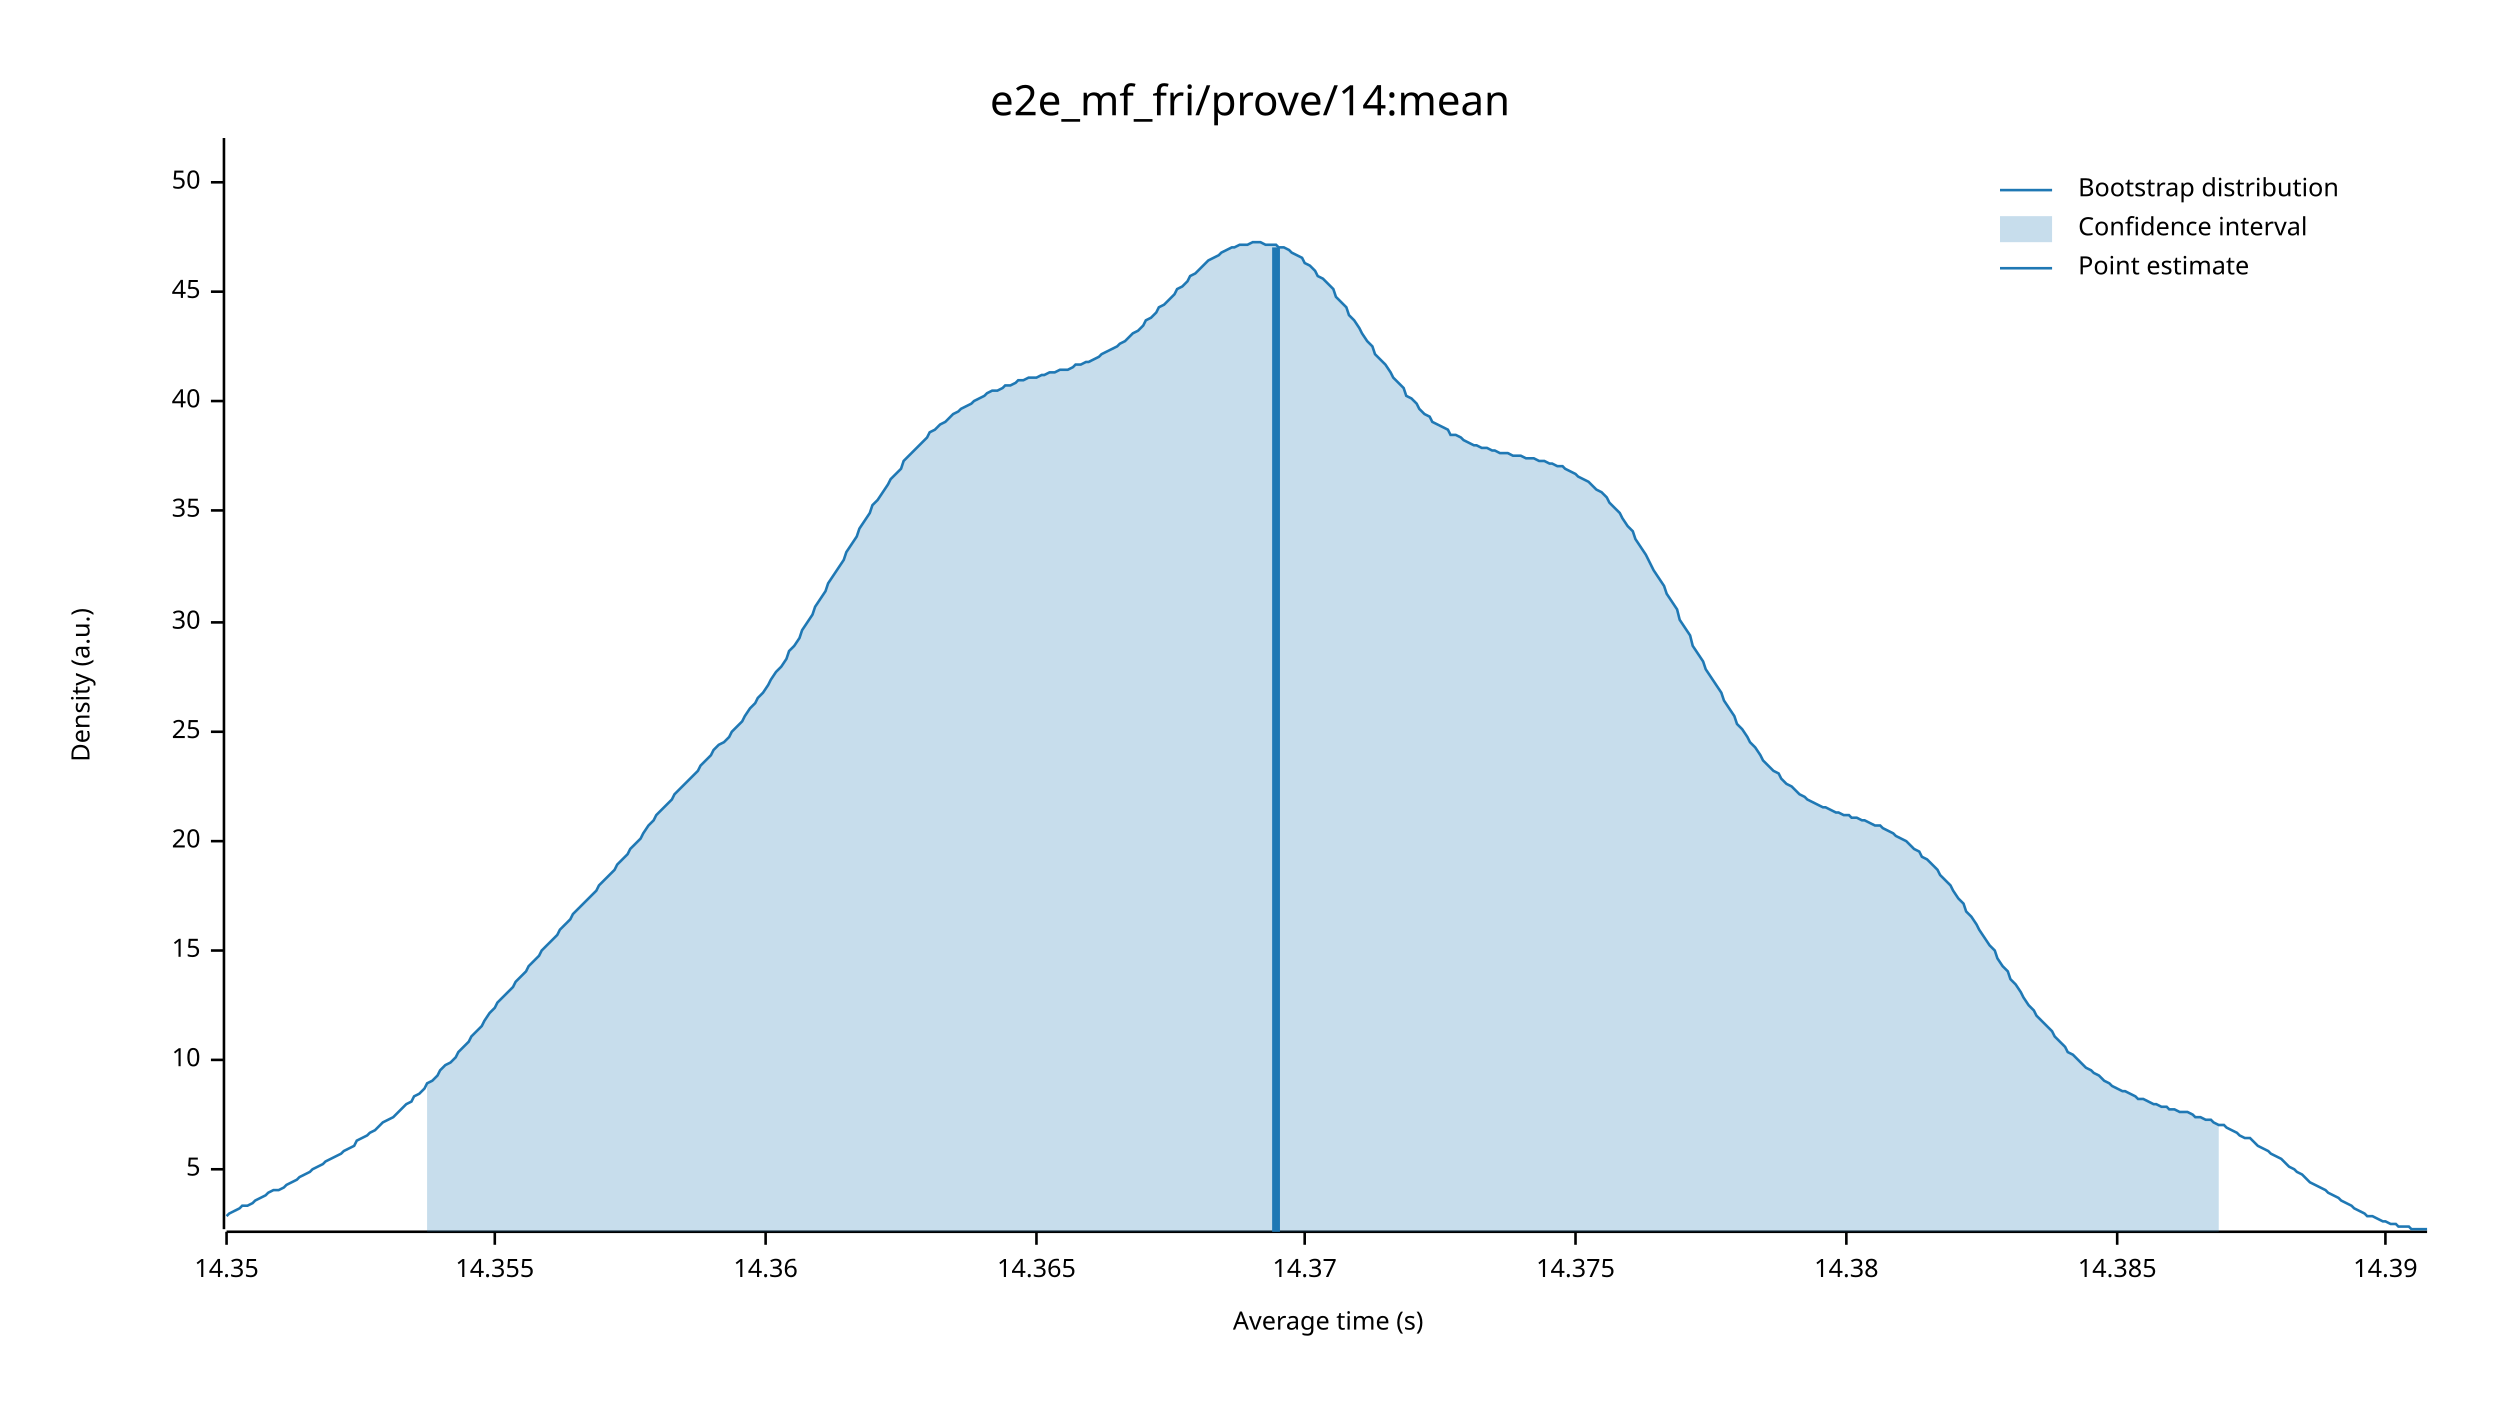
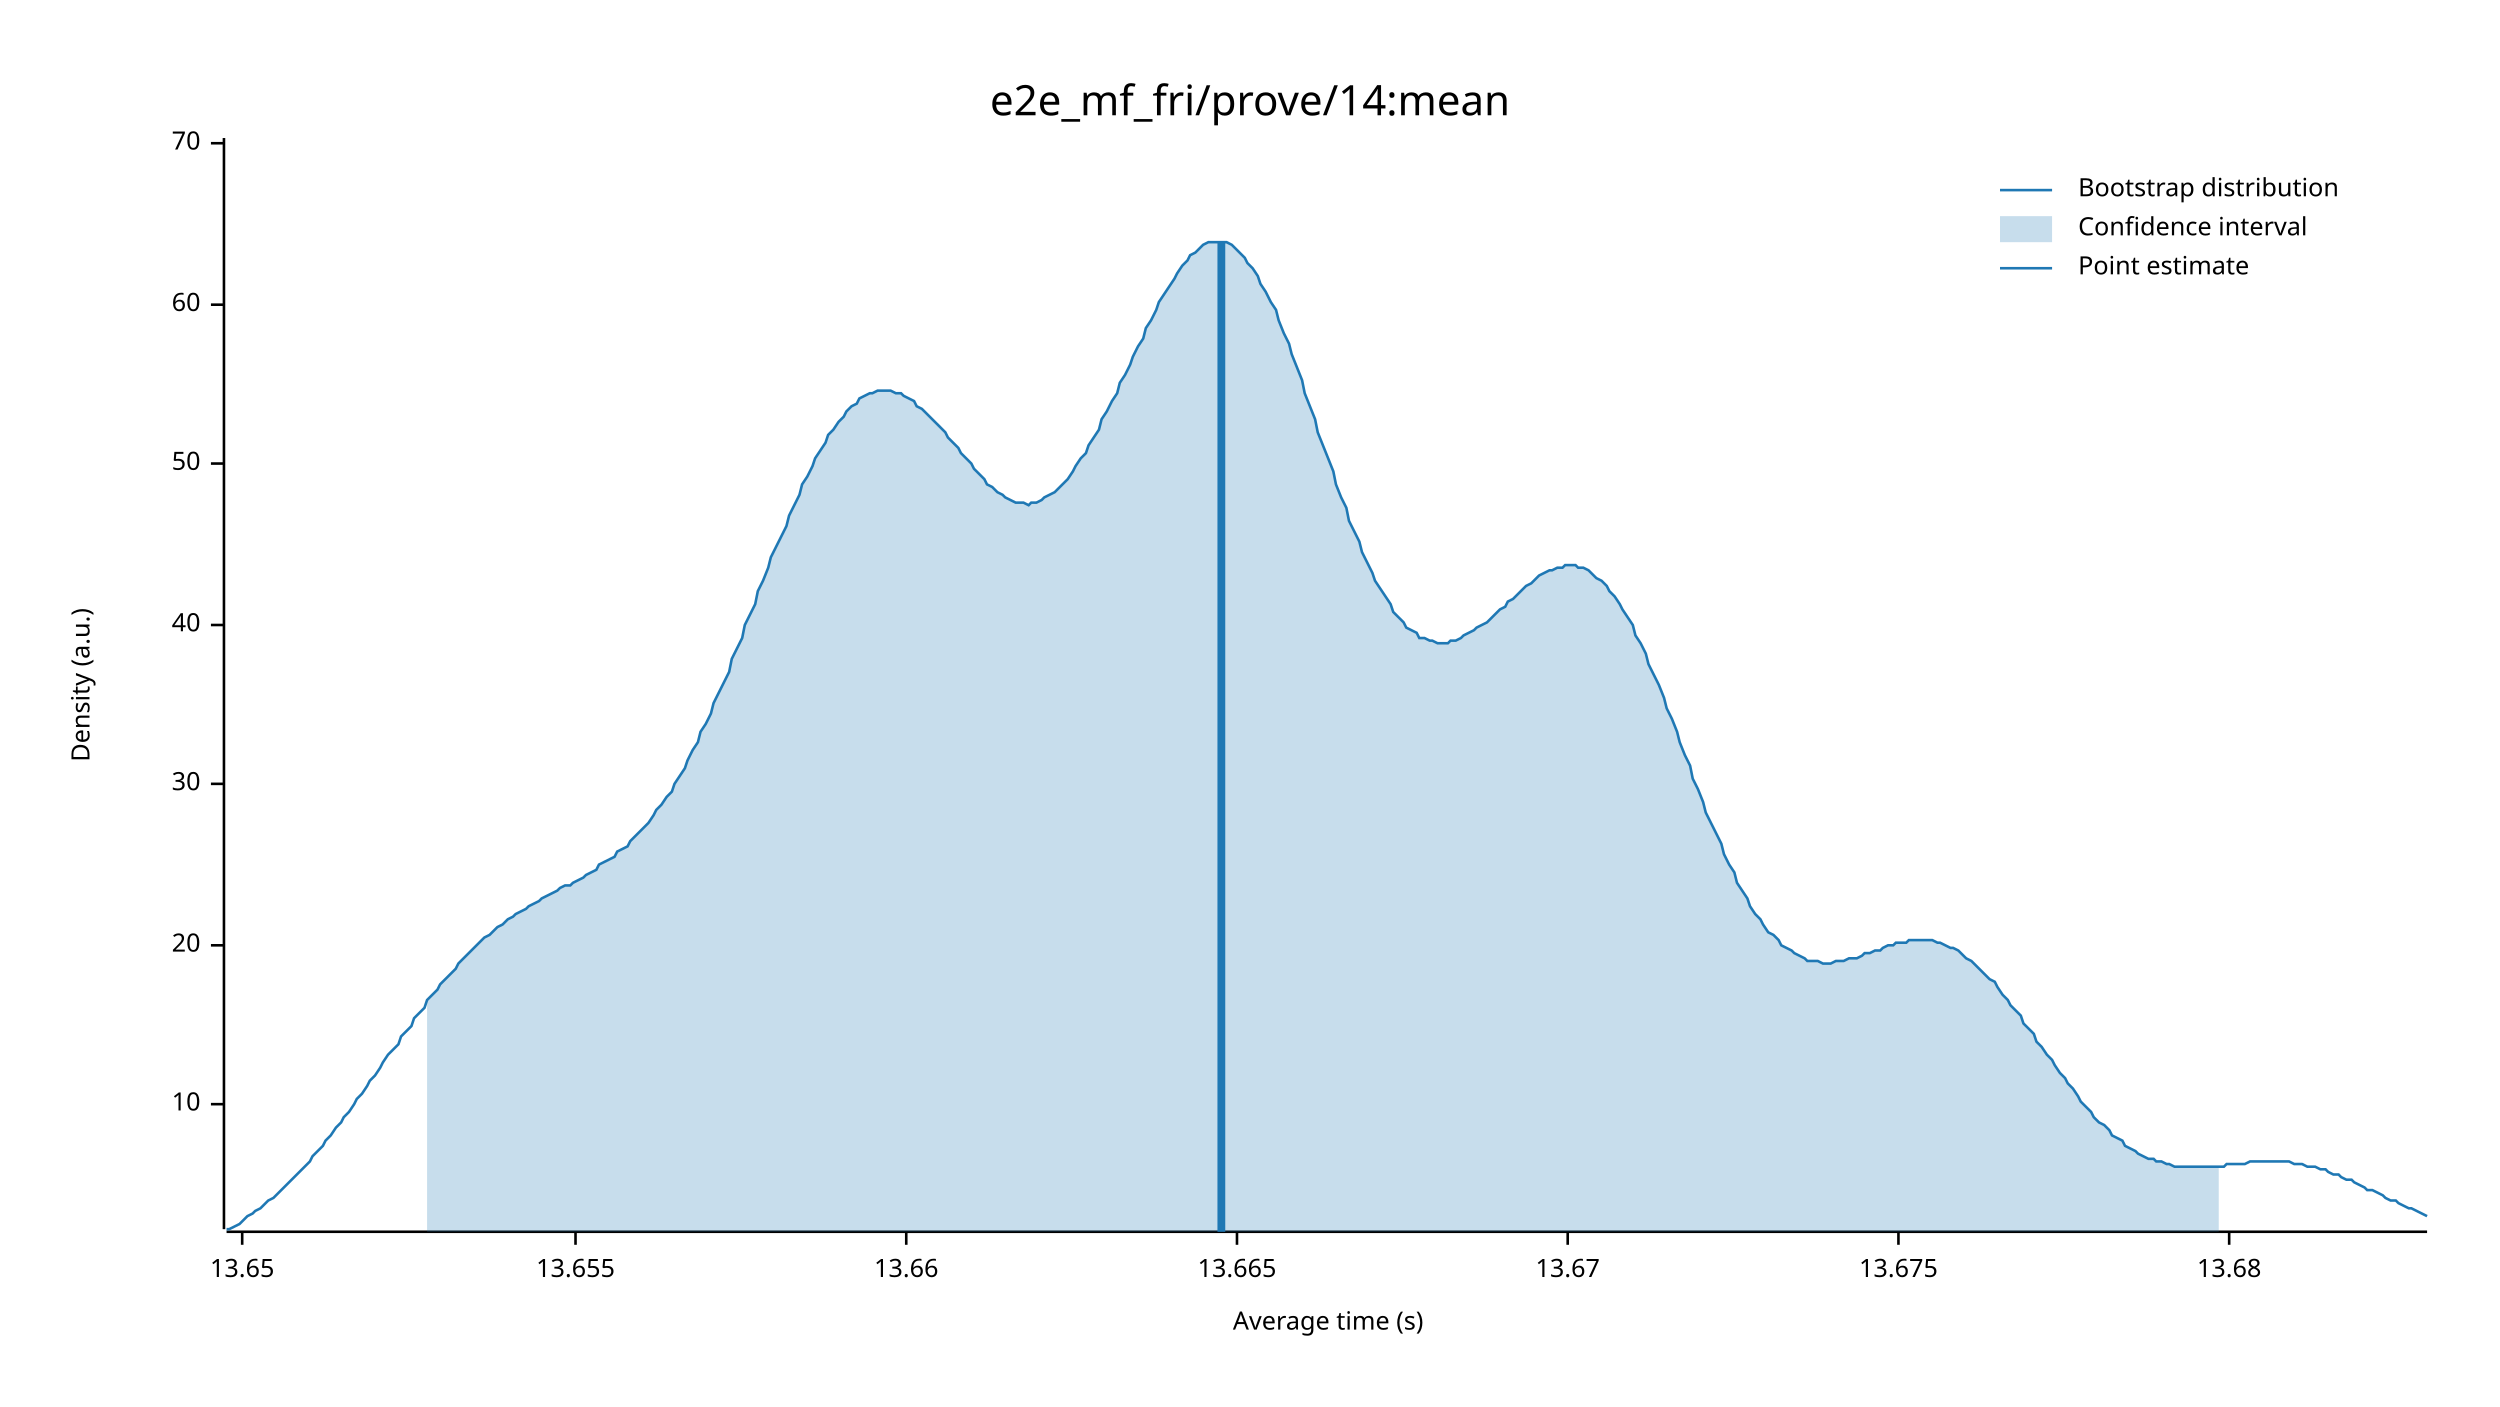
<svg xmlns="http://www.w3.org/2000/svg" width="960" height="540" viewBox="0 0 960 540">
  <text x="480" y="32" dy="0.76em" text-anchor="middle" font-family="sans-serif" font-size="16.129" opacity="1" fill="#000000">
e2e_mf_fri/prove/14:mean
</text>
  <text x="27" y="263" dy="0.76em" text-anchor="middle" font-family="sans-serif" font-size="9.677" opacity="1" fill="#000000" transform="rotate(270, 27, 263)">
Density (a.u.)
</text>
  <text x="510" y="513" dy="-0.5ex" text-anchor="middle" font-family="sans-serif" font-size="9.677" opacity="1" fill="#000000">
Average time (s)
</text>
  <polyline fill="none" opacity="1" stroke="#000000" stroke-width="1" points="86,53 86,472 " />
-   <text x="77" y="449" dy="0.5ex" text-anchor="end" font-family="sans-serif" font-size="9.677" opacity="1" fill="#000000">
- 5
- </text>
-   <polyline fill="none" opacity="1" stroke="#000000" stroke-width="1" points="81,449 86,449 " />
-   <text x="77" y="407" dy="0.5ex" text-anchor="end" font-family="sans-serif" font-size="9.677" opacity="1" fill="#000000">
+   <text x="77" y="424" dy="0.5ex" text-anchor="end" font-family="sans-serif" font-size="9.677" opacity="1" fill="#000000">
10
</text>
-   <polyline fill="none" opacity="1" stroke="#000000" stroke-width="1" points="81,407 86,407 " />
-   <text x="77" y="365" dy="0.5ex" text-anchor="end" font-family="sans-serif" font-size="9.677" opacity="1" fill="#000000">
- 15
- </text>
-   <polyline fill="none" opacity="1" stroke="#000000" stroke-width="1" points="81,365 86,365 " />
-   <text x="77" y="323" dy="0.5ex" text-anchor="end" font-family="sans-serif" font-size="9.677" opacity="1" fill="#000000">
+   <polyline fill="none" opacity="1" stroke="#000000" stroke-width="1" points="81,424 86,424 " />
+   <text x="77" y="363" dy="0.5ex" text-anchor="end" font-family="sans-serif" font-size="9.677" opacity="1" fill="#000000">
20
</text>
-   <polyline fill="none" opacity="1" stroke="#000000" stroke-width="1" points="81,323 86,323 " />
-   <text x="77" y="281" dy="0.5ex" text-anchor="end" font-family="sans-serif" font-size="9.677" opacity="1" fill="#000000">
- 25
- </text>
-   <polyline fill="none" opacity="1" stroke="#000000" stroke-width="1" points="81,281 86,281 " />
-   <text x="77" y="239" dy="0.5ex" text-anchor="end" font-family="sans-serif" font-size="9.677" opacity="1" fill="#000000">
+   <polyline fill="none" opacity="1" stroke="#000000" stroke-width="1" points="81,363 86,363 " />
+   <text x="77" y="301" dy="0.5ex" text-anchor="end" font-family="sans-serif" font-size="9.677" opacity="1" fill="#000000">
30
</text>
-   <polyline fill="none" opacity="1" stroke="#000000" stroke-width="1" points="81,239 86,239 " />
-   <text x="77" y="196" dy="0.5ex" text-anchor="end" font-family="sans-serif" font-size="9.677" opacity="1" fill="#000000">
- 35
- </text>
-   <polyline fill="none" opacity="1" stroke="#000000" stroke-width="1" points="81,196 86,196 " />
-   <text x="77" y="154" dy="0.5ex" text-anchor="end" font-family="sans-serif" font-size="9.677" opacity="1" fill="#000000">
+   <polyline fill="none" opacity="1" stroke="#000000" stroke-width="1" points="81,301 86,301 " />
+   <text x="77" y="240" dy="0.5ex" text-anchor="end" font-family="sans-serif" font-size="9.677" opacity="1" fill="#000000">
40
</text>
-   <polyline fill="none" opacity="1" stroke="#000000" stroke-width="1" points="81,154 86,154 " />
-   <text x="77" y="112" dy="0.5ex" text-anchor="end" font-family="sans-serif" font-size="9.677" opacity="1" fill="#000000">
- 45
- </text>
-   <polyline fill="none" opacity="1" stroke="#000000" stroke-width="1" points="81,112 86,112 " />
-   <text x="77" y="70" dy="0.5ex" text-anchor="end" font-family="sans-serif" font-size="9.677" opacity="1" fill="#000000">
+   <polyline fill="none" opacity="1" stroke="#000000" stroke-width="1" points="81,240 86,240 " />
+   <text x="77" y="178" dy="0.5ex" text-anchor="end" font-family="sans-serif" font-size="9.677" opacity="1" fill="#000000">
50
</text>
-   <polyline fill="none" opacity="1" stroke="#000000" stroke-width="1" points="81,70 86,70 " />
+   <polyline fill="none" opacity="1" stroke="#000000" stroke-width="1" points="81,178 86,178 " />
+   <text x="77" y="117" dy="0.5ex" text-anchor="end" font-family="sans-serif" font-size="9.677" opacity="1" fill="#000000">
+ 60
+ </text>
+   <polyline fill="none" opacity="1" stroke="#000000" stroke-width="1" points="81,117 86,117 " />
+   <text x="77" y="55" dy="0.5ex" text-anchor="end" font-family="sans-serif" font-size="9.677" opacity="1" fill="#000000">
+ 70
+ </text>
+   <polyline fill="none" opacity="1" stroke="#000000" stroke-width="1" points="81,55 86,55 " />
  <polyline fill="none" opacity="1" stroke="#000000" stroke-width="1" points="87,473 932,473 " />
-   <text x="87" y="483" dy="0.76em" text-anchor="middle" font-family="sans-serif" font-size="9.677" opacity="1" fill="#000000">
- 14.35
+   <text x="93" y="483" dy="0.76em" text-anchor="middle" font-family="sans-serif" font-size="9.677" opacity="1" fill="#000000">
+ 13.65
</text>
-   <polyline fill="none" opacity="1" stroke="#000000" stroke-width="1" points="87,473 87,478 " />
-   <text x="190" y="483" dy="0.76em" text-anchor="middle" font-family="sans-serif" font-size="9.677" opacity="1" fill="#000000">
- 14.355
+   <polyline fill="none" opacity="1" stroke="#000000" stroke-width="1" points="93,473 93,478 " />
+   <text x="221" y="483" dy="0.76em" text-anchor="middle" font-family="sans-serif" font-size="9.677" opacity="1" fill="#000000">
+ 13.655
</text>
-   <polyline fill="none" opacity="1" stroke="#000000" stroke-width="1" points="190,473 190,478 " />
-   <text x="294" y="483" dy="0.76em" text-anchor="middle" font-family="sans-serif" font-size="9.677" opacity="1" fill="#000000">
- 14.36
+   <polyline fill="none" opacity="1" stroke="#000000" stroke-width="1" points="221,473 221,478 " />
+   <text x="348" y="483" dy="0.76em" text-anchor="middle" font-family="sans-serif" font-size="9.677" opacity="1" fill="#000000">
+ 13.66
</text>
-   <polyline fill="none" opacity="1" stroke="#000000" stroke-width="1" points="294,473 294,478 " />
-   <text x="398" y="483" dy="0.76em" text-anchor="middle" font-family="sans-serif" font-size="9.677" opacity="1" fill="#000000">
- 14.365
+   <polyline fill="none" opacity="1" stroke="#000000" stroke-width="1" points="348,473 348,478 " />
+   <text x="475" y="483" dy="0.76em" text-anchor="middle" font-family="sans-serif" font-size="9.677" opacity="1" fill="#000000">
+ 13.665
</text>
-   <polyline fill="none" opacity="1" stroke="#000000" stroke-width="1" points="398,473 398,478 " />
-   <text x="501" y="483" dy="0.76em" text-anchor="middle" font-family="sans-serif" font-size="9.677" opacity="1" fill="#000000">
- 14.37
+   <polyline fill="none" opacity="1" stroke="#000000" stroke-width="1" points="475,473 475,478 " />
+   <text x="602" y="483" dy="0.76em" text-anchor="middle" font-family="sans-serif" font-size="9.677" opacity="1" fill="#000000">
+ 13.67
</text>
-   <polyline fill="none" opacity="1" stroke="#000000" stroke-width="1" points="501,473 501,478 " />
-   <text x="605" y="483" dy="0.76em" text-anchor="middle" font-family="sans-serif" font-size="9.677" opacity="1" fill="#000000">
- 14.375
+   <polyline fill="none" opacity="1" stroke="#000000" stroke-width="1" points="602,473 602,478 " />
+   <text x="729" y="483" dy="0.76em" text-anchor="middle" font-family="sans-serif" font-size="9.677" opacity="1" fill="#000000">
+ 13.675
</text>
-   <polyline fill="none" opacity="1" stroke="#000000" stroke-width="1" points="605,473 605,478 " />
-   <text x="709" y="483" dy="0.76em" text-anchor="middle" font-family="sans-serif" font-size="9.677" opacity="1" fill="#000000">
- 14.38
+   <polyline fill="none" opacity="1" stroke="#000000" stroke-width="1" points="729,473 729,478 " />
+   <text x="856" y="483" dy="0.76em" text-anchor="middle" font-family="sans-serif" font-size="9.677" opacity="1" fill="#000000">
+ 13.68
</text>
-   <polyline fill="none" opacity="1" stroke="#000000" stroke-width="1" points="709,473 709,478 " />
-   <text x="813" y="483" dy="0.76em" text-anchor="middle" font-family="sans-serif" font-size="9.677" opacity="1" fill="#000000">
- 14.385
- </text>
-   <polyline fill="none" opacity="1" stroke="#000000" stroke-width="1" points="813,473 813,478 " />
-   <text x="916" y="483" dy="0.76em" text-anchor="middle" font-family="sans-serif" font-size="9.677" opacity="1" fill="#000000">
- 14.39
- </text>
-   <polyline fill="none" opacity="1" stroke="#000000" stroke-width="1" points="916,473 916,478 " />
-   <polyline fill="none" opacity="1" stroke="#1F78B4" stroke-width="1" points="87,467 88,466 90,465 92,464 93,463 95,463 97,462 98,461 100,460 102,459 103,458 105,457 107,457 109,456 110,455 112,454 114,453 115,452 117,451 119,450 120,449 122,448 124,447 125,446 127,445 129,444 131,443 132,442 134,441 136,440 137,438 139,437 141,436 142,435 144,434 146,432 147,431 149,430 151,429 153,427 154,426 156,424 158,423 159,421 161,420 163,418 164,416 166,415 168,413 169,411 171,409 173,408 175,406 176,404 178,402 180,400 181,398 183,396 185,394 186,392 188,389 190,387 191,385 193,383 195,381 197,379 198,377 200,375 202,373 203,371 205,369 207,367 208,365 210,363 212,361 214,359 215,357 217,355 219,353 220,351 222,349 224,347 225,346 227,344 229,342 230,340 232,338 234,336 236,334 237,332 239,330 241,328 242,326 244,324 246,322 247,320 249,317 251,315 252,313 254,311 256,309 258,307 259,305 261,303 263,301 264,300 266,298 268,296 269,294 271,292 273,290 274,288 276,286 278,285 280,283 281,281 283,279 285,277 286,275 288,272 290,270 291,268 293,266 295,263 296,261 298,258 300,256 302,253 303,250 305,248 307,245 308,242 310,239 312,236 313,233 315,230 317,227 318,224 320,221 322,218 324,215 325,212 327,209 329,206 330,203 332,200 334,197 335,194 337,192 339,189 341,186 342,184 344,182 346,180 347,177 349,175 351,173 352,172 354,170 356,168 357,166 359,165 361,163 363,162 364,161 366,159 368,158 369,157 371,156 373,155 374,154 376,153 378,152 379,151 381,150 383,150 385,149 386,148 388,148 390,147 391,146 393,146 395,145 396,145 398,145 400,144 401,144 403,143 405,143 407,142 408,142 410,142 412,141 413,140 415,140 417,139 418,139 420,138 422,137 423,136 425,135 427,134 429,133 430,132 432,131 434,129 435,128 437,127 439,125 440,123 442,122 444,120 445,118 447,117 449,115 451,113 452,111 454,110 456,108 457,106 459,105 461,103 462,102 464,100 466,99 468,98 469,97 471,96 473,95 474,95 476,94 478,94 479,94 481,93 483,93 484,93 486,94 488,94 490,94 491,95 493,95 495,96 496,97 498,98 500,99 501,101 503,102 505,104 506,106 508,107 510,109 512,111 513,114 515,116 517,118 518,121 520,123 522,126 523,128 525,131 527,133 528,136 530,138 532,140 534,143 535,145 537,147 539,149 540,152 542,153 544,155 545,157 547,159 549,160 550,162 552,163 554,164 556,165 557,167 559,167 561,168 562,169 564,170 566,171 567,171 569,172 571,172 573,173 574,173 576,174 578,174 579,174 581,175 583,175 584,175 586,176 588,176 589,176 591,177 593,177 595,178 596,178 598,179 600,179 601,180 603,181 605,182 606,183 608,184 610,185 611,186 613,188 615,189 617,191 618,193 620,195 622,197 623,199 625,202 627,204 628,207 630,210 632,213 633,215 635,219 637,222 639,225 640,228 642,231 644,234 645,238 647,241 649,244 650,248 652,251 654,254 655,257 657,260 659,263 661,266 662,269 664,272 666,275 667,278 669,280 671,283 672,285 674,287 676,290 677,292 679,294 681,296 683,297 684,299 686,301 688,302 689,303 691,305 693,306 694,307 696,308 698,309 700,310 701,310 703,311 705,312 706,312 708,313 710,313 711,314 713,314 715,315 716,315 718,316 720,317 722,317 723,318 725,319 727,320 728,321 730,322 732,323 733,324 735,326 737,327 738,329 740,330 742,332 744,334 745,336 747,338 749,340 750,342 752,345 754,347 755,350 757,352 759,355 760,357 762,360 764,363 766,365 767,368 769,371 771,373 772,376 774,378 776,381 777,383 779,386 781,388 782,390 784,392 786,394 788,396 789,398 791,400 793,402 794,404 796,405 798,407 799,408 801,410 803,411 804,412 806,413 808,415 810,416 811,417 813,418 815,419 816,419 818,420 820,421 821,422 823,422 825,423 827,424 828,424 830,425 832,425 833,426 835,426 837,427 838,427 840,427 842,428 843,429 845,429 847,430 849,430 850,431 852,432 854,432 855,433 857,434 859,435 860,436 862,437 864,437 865,438 867,440 869,441 871,442 872,443 874,444 876,445 877,446 879,448 881,449 882,450 884,451 886,453 887,454 889,455 891,456 893,457 894,458 896,459 898,460 899,461 901,462 903,463 904,464 906,465 908,466 909,467 911,467 913,468 915,469 916,469 918,470 920,470 921,471 923,471 925,471 926,472 928,472 930,472 932,472 " />
-   <polygon opacity="0.25" fill="#1F78B4" points="164,416 166,415 168,413 169,411 171,409 173,408 175,406 176,404 178,402 180,400 181,398 183,396 185,394 186,392 188,389 190,387 191,385 193,383 195,381 197,379 198,377 200,375 202,373 203,371 205,369 207,367 208,365 210,363 212,361 214,359 215,357 217,355 219,353 220,351 222,349 224,347 225,346 227,344 229,342 230,340 232,338 234,336 236,334 237,332 239,330 241,328 242,326 244,324 246,322 247,320 249,317 251,315 252,313 254,311 256,309 258,307 259,305 261,303 263,301 264,300 266,298 268,296 269,294 271,292 273,290 274,288 276,286 278,285 280,283 281,281 283,279 285,277 286,275 288,272 290,270 291,268 293,266 295,263 296,261 298,258 300,256 302,253 303,250 305,248 307,245 308,242 310,239 312,236 313,233 315,230 317,227 318,224 320,221 322,218 324,215 325,212 327,209 329,206 330,203 332,200 334,197 335,194 337,192 339,189 341,186 342,184 344,182 346,180 347,177 349,175 351,173 352,172 354,170 356,168 357,166 359,165 361,163 363,162 364,161 366,159 368,158 369,157 371,156 373,155 374,154 376,153 378,152 379,151 381,150 383,150 385,149 386,148 388,148 390,147 391,146 393,146 395,145 396,145 398,145 400,144 401,144 403,143 405,143 407,142 408,142 410,142 412,141 413,140 415,140 417,139 418,139 420,138 422,137 423,136 425,135 427,134 429,133 430,132 432,131 434,129 435,128 437,127 439,125 440,123 442,122 444,120 445,118 447,117 449,115 451,113 452,111 454,110 456,108 457,106 459,105 461,103 462,102 464,100 466,99 468,98 469,97 471,96 473,95 474,95 476,94 478,94 479,94 481,93 483,93 484,93 486,94 488,94 490,94 491,95 493,95 495,96 496,97 498,98 500,99 501,101 503,102 505,104 506,106 508,107 510,109 512,111 513,114 515,116 517,118 518,121 520,123 522,126 523,128 525,131 527,133 528,136 530,138 532,140 534,143 535,145 537,147 539,149 540,152 542,153 544,155 545,157 547,159 549,160 550,162 552,163 554,164 556,165 557,167 559,167 561,168 562,169 564,170 566,171 567,171 569,172 571,172 573,173 574,173 576,174 578,174 579,174 581,175 583,175 584,175 586,176 588,176 589,176 591,177 593,177 595,178 596,178 598,179 600,179 601,180 603,181 605,182 606,183 608,184 610,185 611,186 613,188 615,189 617,191 618,193 620,195 622,197 623,199 625,202 627,204 628,207 630,210 632,213 633,215 635,219 637,222 639,225 640,228 642,231 644,234 645,238 647,241 649,244 650,248 652,251 654,254 655,257 657,260 659,263 661,266 662,269 664,272 666,275 667,278 669,280 671,283 672,285 674,287 676,290 677,292 679,294 681,296 683,297 684,299 686,301 688,302 689,303 691,305 693,306 694,307 696,308 698,309 700,310 701,310 703,311 705,312 706,312 708,313 710,313 711,314 713,314 715,315 716,315 718,316 720,317 722,317 723,318 725,319 727,320 728,321 730,322 732,323 733,324 735,326 737,327 738,329 740,330 742,332 744,334 745,336 747,338 749,340 750,342 752,345 754,347 755,350 757,352 759,355 760,357 762,360 764,363 766,365 767,368 769,371 771,373 772,376 774,378 776,381 777,383 779,386 781,388 782,390 784,392 786,394 788,396 789,398 791,400 793,402 794,404 796,405 798,407 799,408 801,410 803,411 804,412 806,413 808,415 810,416 811,417 813,418 815,419 816,419 818,420 820,421 821,422 823,422 825,423 827,424 828,424 830,425 832,425 833,426 835,426 837,427 838,427 840,427 842,428 843,429 845,429 847,430 849,430 850,431 852,432 852,473 164,473 " />
-   <polyline fill="none" opacity="1" stroke="#1F78B4" stroke-width="3" points="490,473 490,95 " />
+   <polyline fill="none" opacity="1" stroke="#000000" stroke-width="1" points="856,473 856,478 " />
+   <polyline fill="none" opacity="1" stroke="#1F78B4" stroke-width="1" points="87,472 88,472 90,471 92,470 93,469 95,467 97,466 98,465 100,464 102,462 103,461 105,460 107,458 109,456 110,455 112,453 114,451 115,450 117,448 119,446 120,444 122,442 124,440 125,438 127,436 129,433 131,431 132,429 134,427 136,424 137,422 139,420 141,417 142,415 144,413 146,410 147,408 149,405 151,403 153,401 154,398 156,396 158,394 159,391 161,389 163,387 164,384 166,382 168,380 169,378 171,376 173,374 175,372 176,370 178,368 180,366 181,365 183,363 185,361 186,360 188,359 190,357 191,356 193,355 195,353 197,352 198,351 200,350 202,349 203,348 205,347 207,346 208,345 210,344 212,343 214,342 215,341 217,340 219,340 220,339 222,338 224,337 225,336 227,335 229,334 230,332 232,331 234,330 236,329 237,327 239,326 241,325 242,323 244,321 246,319 247,318 249,316 251,313 252,311 254,309 256,306 258,304 259,301 261,298 263,295 264,292 266,288 268,285 269,281 271,278 273,274 274,270 276,266 278,262 280,258 281,253 283,249 285,245 286,240 288,236 290,232 291,227 293,223 295,218 296,214 298,210 300,206 302,202 303,198 305,194 307,190 308,186 310,183 312,179 313,176 315,173 317,170 318,167 320,165 322,162 324,160 325,158 327,156 329,155 330,153 332,152 334,151 335,151 337,150 339,150 341,150 342,150 344,151 346,151 347,152 349,153 351,154 352,156 354,157 356,159 357,160 359,162 361,164 363,166 364,168 366,170 368,172 369,174 371,176 373,178 374,180 376,182 378,184 379,186 381,187 383,189 385,190 386,191 388,192 390,193 391,193 393,193 395,194 396,193 398,193 400,192 401,191 403,190 405,189 407,187 408,186 410,184 412,181 413,179 415,176 417,174 418,171 420,168 422,165 423,161 425,158 427,154 429,151 430,147 432,144 434,140 435,137 437,133 439,130 440,126 442,123 444,119 445,116 447,113 449,110 451,107 452,105 454,102 456,100 457,98 459,97 461,95 462,94 464,93 466,93 468,93 469,93 471,93 473,94 474,95 476,97 478,99 479,101 481,103 483,106 484,109 486,112 488,116 490,119 491,123 493,128 495,132 496,136 498,141 500,146 501,151 503,156 505,161 506,166 508,171 510,176 512,181 513,186 515,191 517,195 518,200 520,204 522,208 523,212 525,216 527,220 528,223 530,226 532,229 534,232 535,235 537,237 539,239 540,241 542,242 544,243 545,245 547,245 549,246 550,246 552,247 554,247 556,247 557,246 559,246 561,245 562,244 564,243 566,242 567,241 569,240 571,239 573,237 574,236 576,234 578,233 579,231 581,230 583,228 584,227 586,225 588,224 589,223 591,221 593,220 595,219 596,219 598,218 600,218 601,217 603,217 605,217 606,218 608,218 610,219 611,220 613,222 615,223 617,225 618,227 620,229 622,232 623,234 625,237 627,240 628,244 630,247 632,251 633,255 635,259 637,263 639,268 640,272 642,276 644,281 645,285 647,290 649,294 650,299 652,303 654,308 655,312 657,316 659,320 661,324 662,328 664,332 666,335 667,339 669,342 671,345 672,348 674,351 676,353 677,355 679,358 681,359 683,361 684,363 686,364 688,365 689,366 691,367 693,368 694,369 696,369 698,369 700,370 701,370 703,370 705,369 706,369 708,369 710,368 711,368 713,368 715,367 716,366 718,366 720,365 722,365 723,364 725,363 727,363 728,362 730,362 732,362 733,361 735,361 737,361 738,361 740,361 742,361 744,362 745,362 747,363 749,364 750,364 752,365 754,367 755,368 757,369 759,371 760,372 762,374 764,376 766,377 767,379 769,382 771,384 772,386 774,388 776,390 777,393 779,395 781,397 782,400 784,402 786,405 788,407 789,409 791,412 793,414 794,416 796,418 798,421 799,423 801,425 803,427 804,429 806,431 808,432 810,434 811,436 813,437 815,438 816,440 818,441 820,442 821,443 823,444 825,445 827,445 828,446 830,446 832,447 833,447 835,448 837,448 838,448 840,448 842,448 843,448 845,448 847,448 849,448 850,448 852,448 854,448 855,447 857,447 859,447 860,447 862,447 864,446 865,446 867,446 869,446 871,446 872,446 874,446 876,446 877,446 879,446 881,447 882,447 884,447 886,448 887,448 889,448 891,449 893,449 894,450 896,451 898,451 899,452 901,453 903,453 904,454 906,455 908,456 909,457 911,457 913,458 915,459 916,460 918,461 920,461 921,462 923,463 925,464 926,464 928,465 930,466 932,467 " />
+   <polygon opacity="0.25" fill="#1F78B4" points="164,384 166,382 168,380 169,378 171,376 173,374 175,372 176,370 178,368 180,366 181,365 183,363 185,361 186,360 188,359 190,357 191,356 193,355 195,353 197,352 198,351 200,350 202,349 203,348 205,347 207,346 208,345 210,344 212,343 214,342 215,341 217,340 219,340 220,339 222,338 224,337 225,336 227,335 229,334 230,332 232,331 234,330 236,329 237,327 239,326 241,325 242,323 244,321 246,319 247,318 249,316 251,313 252,311 254,309 256,306 258,304 259,301 261,298 263,295 264,292 266,288 268,285 269,281 271,278 273,274 274,270 276,266 278,262 280,258 281,253 283,249 285,245 286,240 288,236 290,232 291,227 293,223 295,218 296,214 298,210 300,206 302,202 303,198 305,194 307,190 308,186 310,183 312,179 313,176 315,173 317,170 318,167 320,165 322,162 324,160 325,158 327,156 329,155 330,153 332,152 334,151 335,151 337,150 339,150 341,150 342,150 344,151 346,151 347,152 349,153 351,154 352,156 354,157 356,159 357,160 359,162 361,164 363,166 364,168 366,170 368,172 369,174 371,176 373,178 374,180 376,182 378,184 379,186 381,187 383,189 385,190 386,191 388,192 390,193 391,193 393,193 395,194 396,193 398,193 400,192 401,191 403,190 405,189 407,187 408,186 410,184 412,181 413,179 415,176 417,174 418,171 420,168 422,165 423,161 425,158 427,154 429,151 430,147 432,144 434,140 435,137 437,133 439,130 440,126 442,123 444,119 445,116 447,113 449,110 451,107 452,105 454,102 456,100 457,98 459,97 461,95 462,94 464,93 466,93 468,93 469,93 471,93 473,94 474,95 476,97 478,99 479,101 481,103 483,106 484,109 486,112 488,116 490,119 491,123 493,128 495,132 496,136 498,141 500,146 501,151 503,156 505,161 506,166 508,171 510,176 512,181 513,186 515,191 517,195 518,200 520,204 522,208 523,212 525,216 527,220 528,223 530,226 532,229 534,232 535,235 537,237 539,239 540,241 542,242 544,243 545,245 547,245 549,246 550,246 552,247 554,247 556,247 557,246 559,246 561,245 562,244 564,243 566,242 567,241 569,240 571,239 573,237 574,236 576,234 578,233 579,231 581,230 583,228 584,227 586,225 588,224 589,223 591,221 593,220 595,219 596,219 598,218 600,218 601,217 603,217 605,217 606,218 608,218 610,219 611,220 613,222 615,223 617,225 618,227 620,229 622,232 623,234 625,237 627,240 628,244 630,247 632,251 633,255 635,259 637,263 639,268 640,272 642,276 644,281 645,285 647,290 649,294 650,299 652,303 654,308 655,312 657,316 659,320 661,324 662,328 664,332 666,335 667,339 669,342 671,345 672,348 674,351 676,353 677,355 679,358 681,359 683,361 684,363 686,364 688,365 689,366 691,367 693,368 694,369 696,369 698,369 700,370 701,370 703,370 705,369 706,369 708,369 710,368 711,368 713,368 715,367 716,366 718,366 720,365 722,365 723,364 725,363 727,363 728,362 730,362 732,362 733,361 735,361 737,361 738,361 740,361 742,361 744,362 745,362 747,363 749,364 750,364 752,365 754,367 755,368 757,369 759,371 760,372 762,374 764,376 766,377 767,379 769,382 771,384 772,386 774,388 776,390 777,393 779,395 781,397 782,400 784,402 786,405 788,407 789,409 791,412 793,414 794,416 796,418 798,421 799,423 801,425 803,427 804,429 806,431 808,432 810,434 811,436 813,437 815,438 816,440 818,441 820,442 821,443 823,444 825,445 827,445 828,446 830,446 832,447 833,447 835,448 837,448 838,448 840,448 842,448 843,448 845,448 847,448 849,448 850,448 852,448 852,473 164,473 " />
+   <polyline fill="none" opacity="1" stroke="#1F78B4" stroke-width="3" points="469,473 469,93 " />
  <text x="798" y="68" dy="0.76em" text-anchor="start" font-family="sans-serif" font-size="9.677" opacity="1" fill="#000000">
Bootstrap distribution
</text>
  <text x="798" y="83" dy="0.76em" text-anchor="start" font-family="sans-serif" font-size="9.677" opacity="1" fill="#000000">
Confidence interval
</text>
  <text x="798" y="98" dy="0.76em" text-anchor="start" font-family="sans-serif" font-size="9.677" opacity="1" fill="#000000">
Point estimate
</text>
  <polyline fill="none" opacity="1" stroke="#1F78B4" stroke-width="1" points="768,73 788,73 " />
  <rect x="768" y="83" width="20" height="10" opacity="0.25" fill="#1F78B4" stroke="none" />
  <polyline fill="none" opacity="1" stroke="#1F78B4" stroke-width="1" points="768,103 788,103 " />
</svg>
